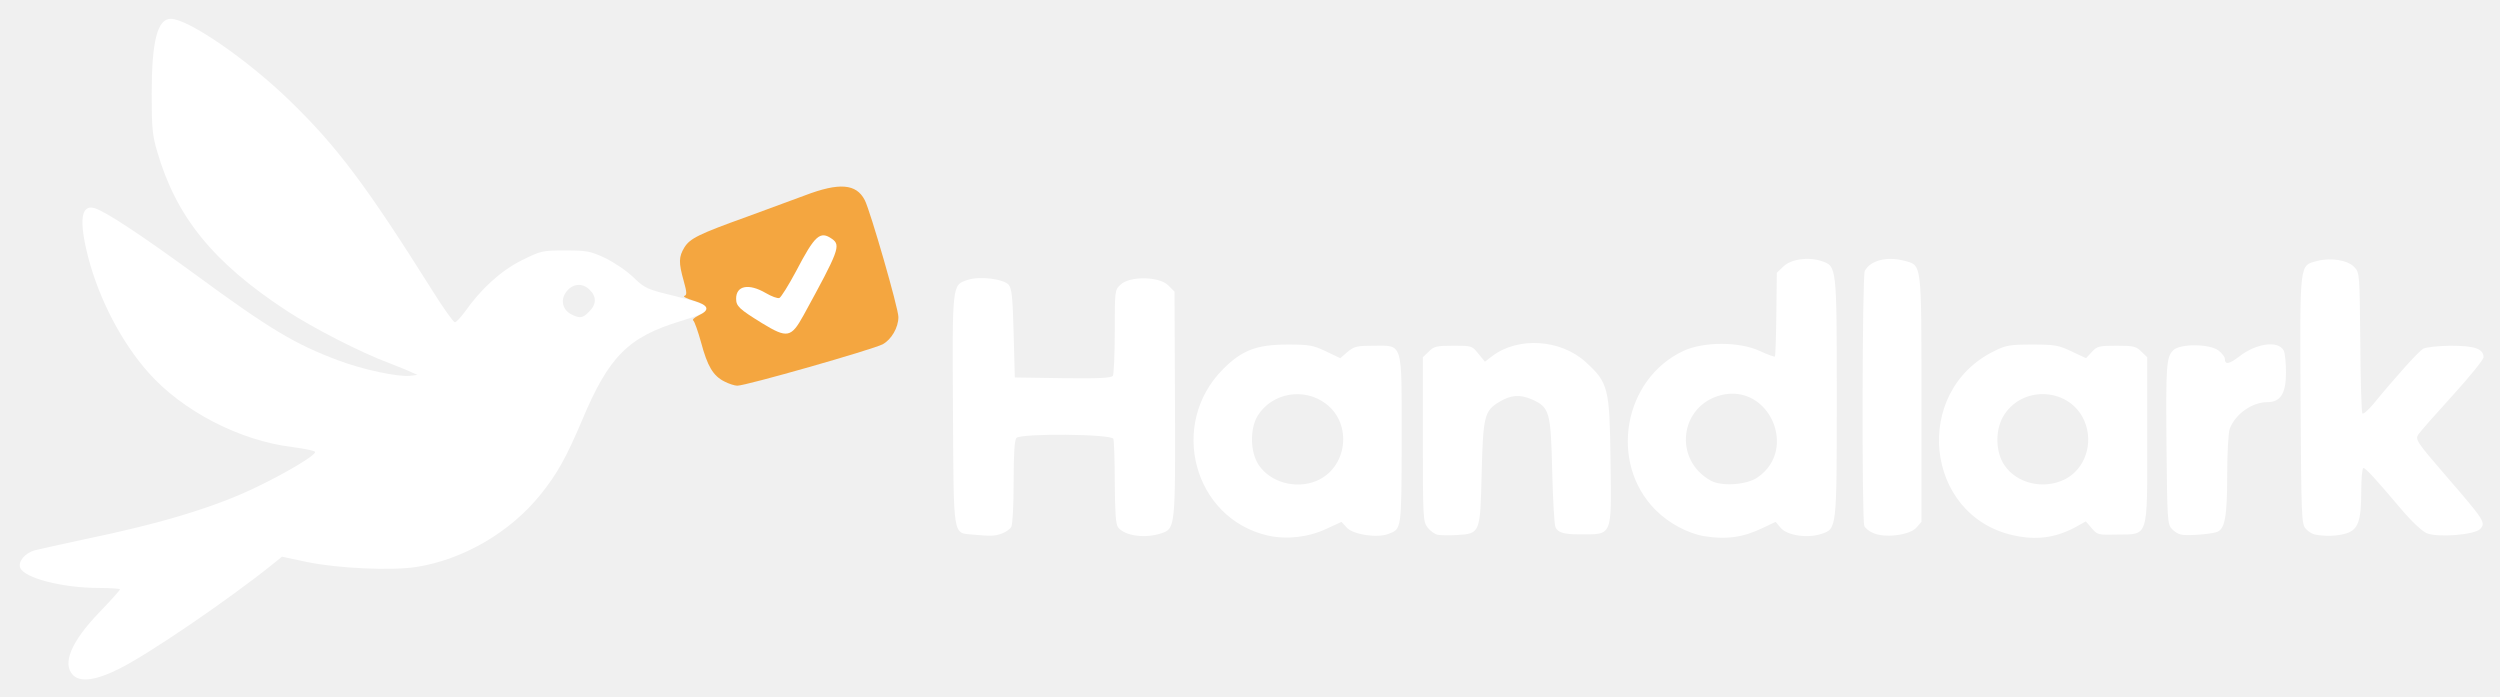
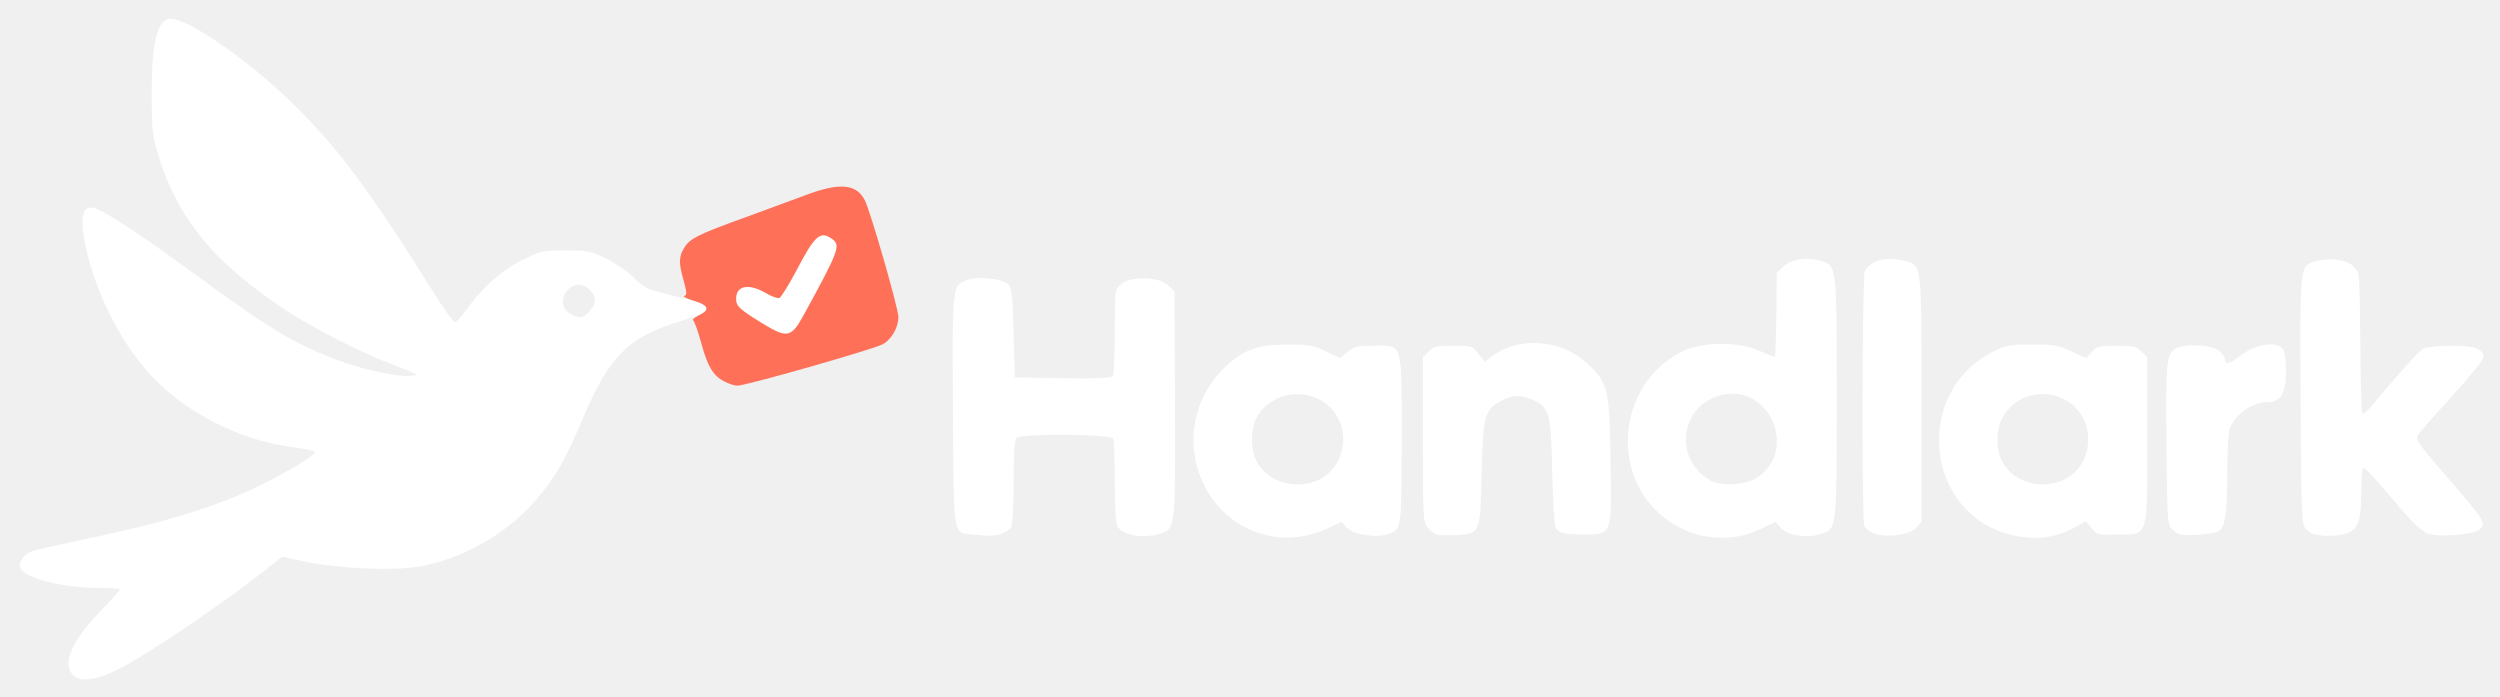
<svg xmlns="http://www.w3.org/2000/svg" viewBox="-8 -8 1063 296" role="img" aria-label="Handlark">
  <path fill="#FFFFFF" fill-rule="evenodd" d="M23.1 279.1C18.3 274.3 22.2 264.8 34.4 252.2C39.1 247.3 43.0 243.0 43.0 242.6C43.0 242.3 39.0 242.0 34.1 242.0C18.6 242.0 2.3 237.8 0.6 233.4C-0.4 230.8 2.6 227.2 6.7 226.0C8.8 225.5 18.2 223.4 27.5 221.4C60.9 214.5 83.9 207.5 101.5 198.9C114.1 192.8 126.0 185.7 126.0 184.2C126.0 183.7 121.7 182.8 116.4 182.1C94.0 179.4 69.6 166.8 55.1 150.4C43.8 137.7 34.2 119.4 29.5 101.4C25.5 85.8 26.4 78.8 32.2 80.5C37.0 82.0 51.7 91.7 74.2 108.1C106.9 132.1 117.3 138.3 136.0 145.3C146.4 149.2 161.1 152.3 166.3 151.8L169.5 151.4L167.0 150.3C165.6 149.6 161.4 147.9 157.5 146.4C145.6 142.0 125.0 131.4 114.0 124.2C82.7 103.7 66.9 84.3 58.8 56.3C56.8 49.6 56.5 46.2 56.5 32.0C56.5 9.6 58.9 0.0 64.6 0.0C72.0 0.0 97.2 17.3 115.4 35.0C135.4 54.4 147.9 71.1 176.0 115.8C180.5 123.0 184.8 129.0 185.4 129.0C186.0 129.0 187.8 127.1 189.5 124.8C196.5 114.8 205.0 107.1 213.8 102.7C222.1 98.6 222.6 98.5 232.4 98.5C241.7 98.5 243.0 98.8 249.3 101.7C253.0 103.5 258.4 107.1 261.3 109.9C266.3 114.7 267.1 115.0 279.0 117.9C296.8 122.3 297.2 123.7 281.5 128.5C259.1 135.3 250.9 143.5 239.5 170.7C232.7 186.7 228.9 193.5 221.9 202.2C209.0 218.3 188.9 230.0 168.9 233.1C158.3 234.7 135.9 233.7 122.7 231.0L111.9 228.7L108.2 231.7C89.2 247.0 54.8 270.4 42.6 276.4C32.8 281.3 26.2 282.2 23.1 279.1ZM242.5 124.5C245.7 121.4 245.7 118.0 242.6 115.1C239.5 112.1 235.3 112.6 232.7 116.2C230.2 119.6 231.2 123.8 235.0 125.7C238.6 127.5 239.8 127.3 242.5 124.5Z" />
-   <path fill="#F4A640" fill-rule="evenodd" d="M300.0 154.2C295.2 151.8 292.8 147.7 290.1 137.6C288.8 132.9 287.3 128.7 286.8 128.3C286.2 128.0 287.2 127.0 289.1 126.1C294.0 123.8 293.4 121.8 287.1 119.9C284.1 119.0 282.2 118.1 283.0 117.8C284.1 117.5 284.1 116.4 282.7 111.4C280.5 103.6 280.6 101.2 283.0 97.2C285.4 93.4 288.9 91.6 309.5 84.2C317.2 81.4 328.3 77.3 334.2 75.1C348.9 69.5 356.1 70.1 359.7 77.1C362.1 81.8 374.0 123.1 374.0 126.8C374.0 131.3 371.0 136.4 367.3 138.4C362.8 140.7 309.2 156.0 305.5 156.0C304.4 156.0 301.9 155.2 300.0 154.2Z" />
+   <path fill="#FF7059" fill-rule="evenodd" d="M300.0 154.2C295.2 151.8 292.8 147.7 290.1 137.6C288.8 132.9 287.3 128.7 286.8 128.3C286.2 128.0 287.2 127.0 289.1 126.1C294.0 123.8 293.4 121.8 287.1 119.9C284.1 119.0 282.2 118.1 283.0 117.8C284.1 117.5 284.1 116.4 282.7 111.4C280.5 103.6 280.6 101.2 283.0 97.2C285.4 93.4 288.9 91.6 309.5 84.2C317.2 81.4 328.3 77.3 334.2 75.1C348.9 69.5 356.1 70.1 359.7 77.1C362.1 81.8 374.0 123.1 374.0 126.8C374.0 131.3 371.0 136.4 367.3 138.4C362.8 140.7 309.2 156.0 305.5 156.0C304.4 156.0 301.9 155.2 300.0 154.2Z" />
  <path fill="#FFFFFF" fill-rule="evenodd" d="M316.0 129.4C306.3 123.4 305.0 122.2 305.0 119.0C305.0 113.4 310.4 112.4 317.6 116.6C320.0 118.0 322.6 119.0 323.4 118.7C324.1 118.4 327.3 113.3 330.5 107.3C338.5 92.0 340.7 90.0 345.8 93.6C349.6 96.3 348.7 98.6 333.7 126.0C328.4 135.6 326.8 136.0 316.0 129.4Z" />
  <path fill="#FFFFFF" fill-rule="evenodd" d="M531.0 219.7C499.5 212.4 488.7 172.3 512.1 148.9C520.1 140.9 526.3 138.5 539.6 138.5C548.7 138.5 550.3 138.8 555.8 141.4L561.9 144.3L565.0 141.6C567.8 139.3 569.0 139.0 575.9 139.0C588.7 139.0 588.0 136.6 588.0 179.1C587.9 217.4 588.0 216.9 582.4 219.0C577.6 220.9 567.4 219.3 564.7 216.4L562.4 213.9L555.9 216.9C548.2 220.5 538.9 221.5 531.0 219.7ZM716.7 220.0C709.6 218.8 701.6 214.5 696.0 208.9C676.0 188.9 682.2 153.2 707.8 141.2C716.3 137.2 731.8 137.2 740.4 141.3C743.6 142.8 746.5 143.8 746.7 143.6C746.9 143.4 747.2 135.3 747.3 125.6L747.5 108.0L750.2 105.4C753.4 102.2 760.8 101.1 766.5 103.0C773.0 105.2 773.0 104.8 773.0 161.0C773.0 217.3 773.0 216.8 766.5 219.0C760.6 221.0 752.0 219.7 749.2 216.5L747.0 213.9L741.7 216.4C733.3 220.5 726.1 221.5 716.7 220.0ZM848.0 219.6C810.3 211.2 804.9 158.5 839.9 141.3C844.9 138.8 846.6 138.5 856.1 138.5C865.8 138.5 867.3 138.8 872.8 141.4L879.0 144.3L881.4 141.7C883.7 139.2 884.5 139.0 892.0 139.0C899.3 139.0 900.3 139.3 902.5 141.5L905.0 143.9L905.0 178.9C905.0 221.3 905.7 219.1 892.2 219.3C884.1 219.5 883.8 219.4 881.4 216.6L878.9 213.7L874.2 216.3C865.9 220.7 857.7 221.8 848.0 219.6ZM405.4 219.3C397.1 218.5 397.5 221.1 397.2 166.4C396.9 112.3 396.8 113.2 403.5 111.0C408.5 109.3 418.7 110.6 420.9 113.1C422.2 114.7 422.6 118.3 423.0 133.8L423.5 152.5L443.9 152.8C459.6 153.0 464.5 152.7 465.2 151.8C465.6 151.1 466.0 142.6 466.0 132.9C466.0 115.5 466.0 115.3 468.5 113.0C472.4 109.3 484.9 109.5 488.7 113.3L491.4 116.0L491.6 163.2C491.8 215.9 491.7 216.7 486.0 218.7C479.0 221.1 470.2 219.9 467.4 216.2C466.4 215.0 466.1 209.8 466.0 197.3C466.0 187.9 465.7 179.5 465.4 178.6C464.6 176.5 426.2 176.2 424.2 178.2C423.4 179.0 423.0 184.6 423.0 196.8C423.0 206.3 422.6 215.0 422.0 216.0C421.5 217.0 419.6 218.3 417.9 218.9C414.7 220.0 413.6 220.0 405.4 219.3ZM603.3 219.4C602.0 219.1 600.1 217.7 599.0 216.3C597.1 213.8 597.0 212.3 597.0 178.8L597.0 143.9L599.5 141.5C601.7 139.3 602.7 139.0 609.9 139.0C617.8 139.0 617.9 139.0 620.6 142.4L623.4 145.8L626.5 143.4C637.5 135.1 655.6 136.2 666.3 146.0C675.9 154.8 676.4 156.9 676.8 188.0C677.2 220.8 677.9 219.2 663.3 219.2C656.9 219.2 654.4 218.4 653.4 216.2C652.9 215.3 652.3 204.6 652.0 192.5C651.4 166.9 650.9 165.2 643.3 161.8C638.2 159.6 634.4 159.9 629.3 163.0C623.2 166.7 622.6 169.1 622.0 193.2C621.4 218.9 621.4 218.9 611.4 219.5C608.2 219.7 604.5 219.6 603.3 219.4ZM788.4 218.6C786.7 217.9 785.0 216.5 784.7 215.6C783.6 212.8 783.8 109.3 784.9 107.2C787.3 102.7 794.3 100.9 801.8 102.9C809.2 104.9 809.0 103.0 809.0 161.9L809.0 213.9L806.8 216.4C803.9 219.6 793.3 220.9 788.4 218.6ZM919.4 219.3C918.2 219.1 916.4 218.0 915.4 216.8C913.6 215.0 913.5 212.3 913.2 182.1C912.9 147.1 913.1 143.9 916.1 140.9C918.9 138.1 931.6 138.1 935.4 141.1C936.8 142.2 938.0 143.8 938.0 144.5C938.0 147.2 939.8 146.9 944.1 143.6C951.4 137.9 960.7 136.7 963.0 141.0C963.6 142.0 964.0 146.3 964.0 150.5C964.0 159.3 961.7 163.0 956.0 163.0C949.6 163.0 942.4 168.1 940.1 174.3C939.5 175.9 939.0 184.5 939.0 194.1C939.0 212.1 938.0 217.3 934.3 218.3C931.4 219.2 921.7 219.9 919.4 219.3ZM976.4 219.3C975.2 219.1 973.4 218.0 972.4 216.8C970.6 214.9 970.5 211.8 970.2 162.4C969.9 103.1 969.7 105.0 977.1 103.0C983.0 101.4 990.3 102.6 993.1 105.6C995.3 108.0 995.3 108.4 995.6 137.6C995.7 153.8 996.1 167.4 996.5 167.8C996.9 168.2 998.8 166.5 1000.9 164.1C1010.8 152.0 1020.4 141.4 1022.3 140.3C1023.6 139.6 1028.5 139.1 1034.0 139.0C1044.2 139.0 1048.0 140.3 1048.0 143.9C1048.0 144.9 1042.1 152.2 1034.9 160.1C1027.7 168.0 1021.1 175.5 1020.3 176.7C1018.9 178.9 1019.3 179.6 1032.6 195.0C1048.4 213.3 1049.0 214.2 1046.6 216.9C1044.3 219.4 1028.6 220.7 1023.8 218.7C1021.9 217.9 1017.4 213.7 1013.0 208.5C1002.0 195.5 997.9 191.0 996.9 191.0C996.4 191.0 996.0 195.5 996.0 201.0C996.0 213.8 994.6 217.4 989.3 218.9C985.5 220.0 980.5 220.1 976.4 219.3ZM551.7 196.5C564.9 191.0 567.2 172.3 555.8 163.7C546.5 156.6 532.9 159.0 526.8 168.7C523.4 174.3 523.5 184.1 527.2 189.7C532.1 197.1 543.0 200.1 551.7 196.5ZM739.3 195.0C756.7 183.1 744.2 154.9 723.8 160.0C706.1 164.5 703.4 187.6 719.5 196.4C724.1 198.9 734.7 198.2 739.3 195.0ZM869.8 195.9C878.6 191.6 882.4 180.3 878.2 170.8C872.2 157.1 852.6 155.6 844.3 168.2C840.3 174.1 840.3 183.8 844.2 189.7C849.4 197.5 860.7 200.3 869.8 195.9Z" />
</svg>
